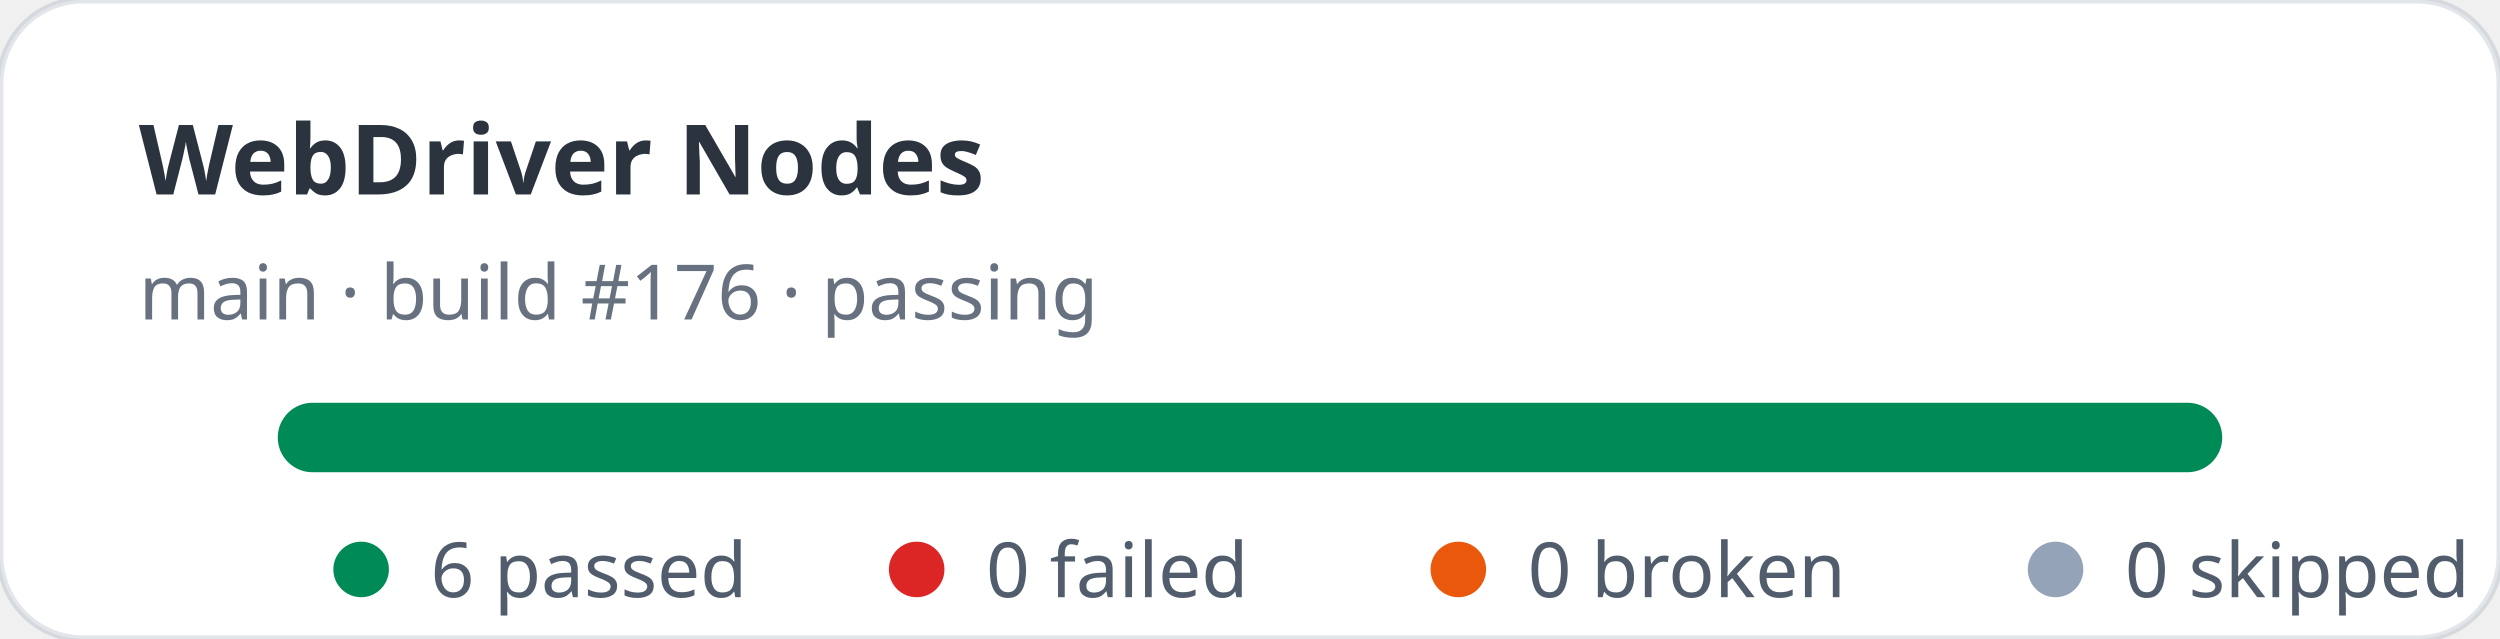
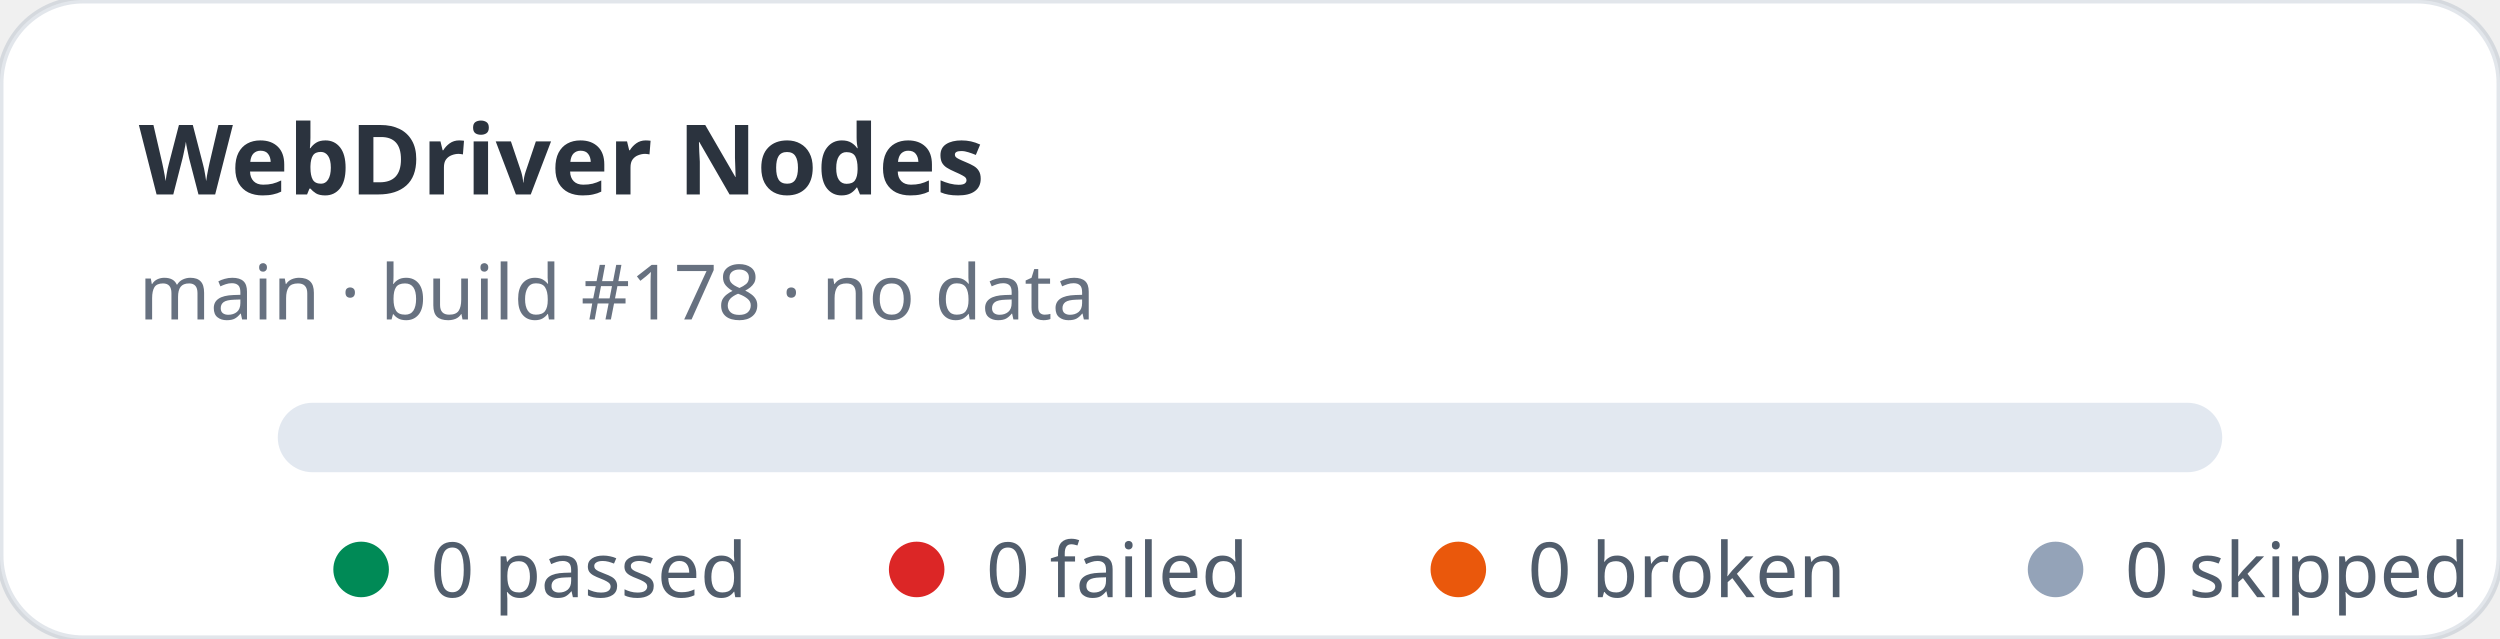
- <svg xmlns="http://www.w3.org/2000/svg" width="360" height="92" viewBox="0 0 360 92" role="img" aria-label="WebDriver Nodes stats: 6 passed, 0 failed">
+ <svg xmlns="http://www.w3.org/2000/svg" width="360" height="92" viewBox="0 0 360 92" role="img" aria-label="WebDriver Nodes stats: 0 passed, 0 failed">
  <rect width="360" height="92" rx="12" fill="#ffffff" stroke="rgba(11,48,86,0.12)" />
  <text x="20" y="28" fill="rgba(1,10,24,0.83)" font-family="ui-sans-serif,system-ui,sans-serif" font-size="14" font-weight="700">WebDriver Nodes</text>
-   <text x="20" y="46" fill="rgba(2,19,44,0.6)" font-family="ui-sans-serif,system-ui,sans-serif" font-size="11">main · build #176 · passing</text>
+   <text x="20" y="46" fill="rgba(2,19,44,0.6)" font-family="ui-sans-serif,system-ui,sans-serif" font-size="11">main · build #178 · no data</text>
  <rect x="40" y="58" width="280" height="10" rx="5" fill="#e2e8f0" />
-   <rect x="40" y="58" width="280" height="10" rx="5" fill="#008a56" />
  <g font-family="ui-sans-serif,system-ui,sans-serif" font-size="11" fill="rgba(1,18,40,0.68)">
    <circle cx="52" cy="82" r="4" fill="#008a56" />
-     <text x="62" y="86">6 passed</text>
+     <text x="62" y="86">0 passed</text>
    <circle cx="132" cy="82" r="4" fill="#dc2626" />
    <text x="142" y="86">0 failed</text>
    <circle cx="210" cy="82" r="4" fill="#ea580c" />
    <text x="220" y="86">0 broken</text>
    <circle cx="296" cy="82" r="4" fill="#94a3b8" />
    <text x="306" y="86">0 skipped</text>
  </g>
</svg>
